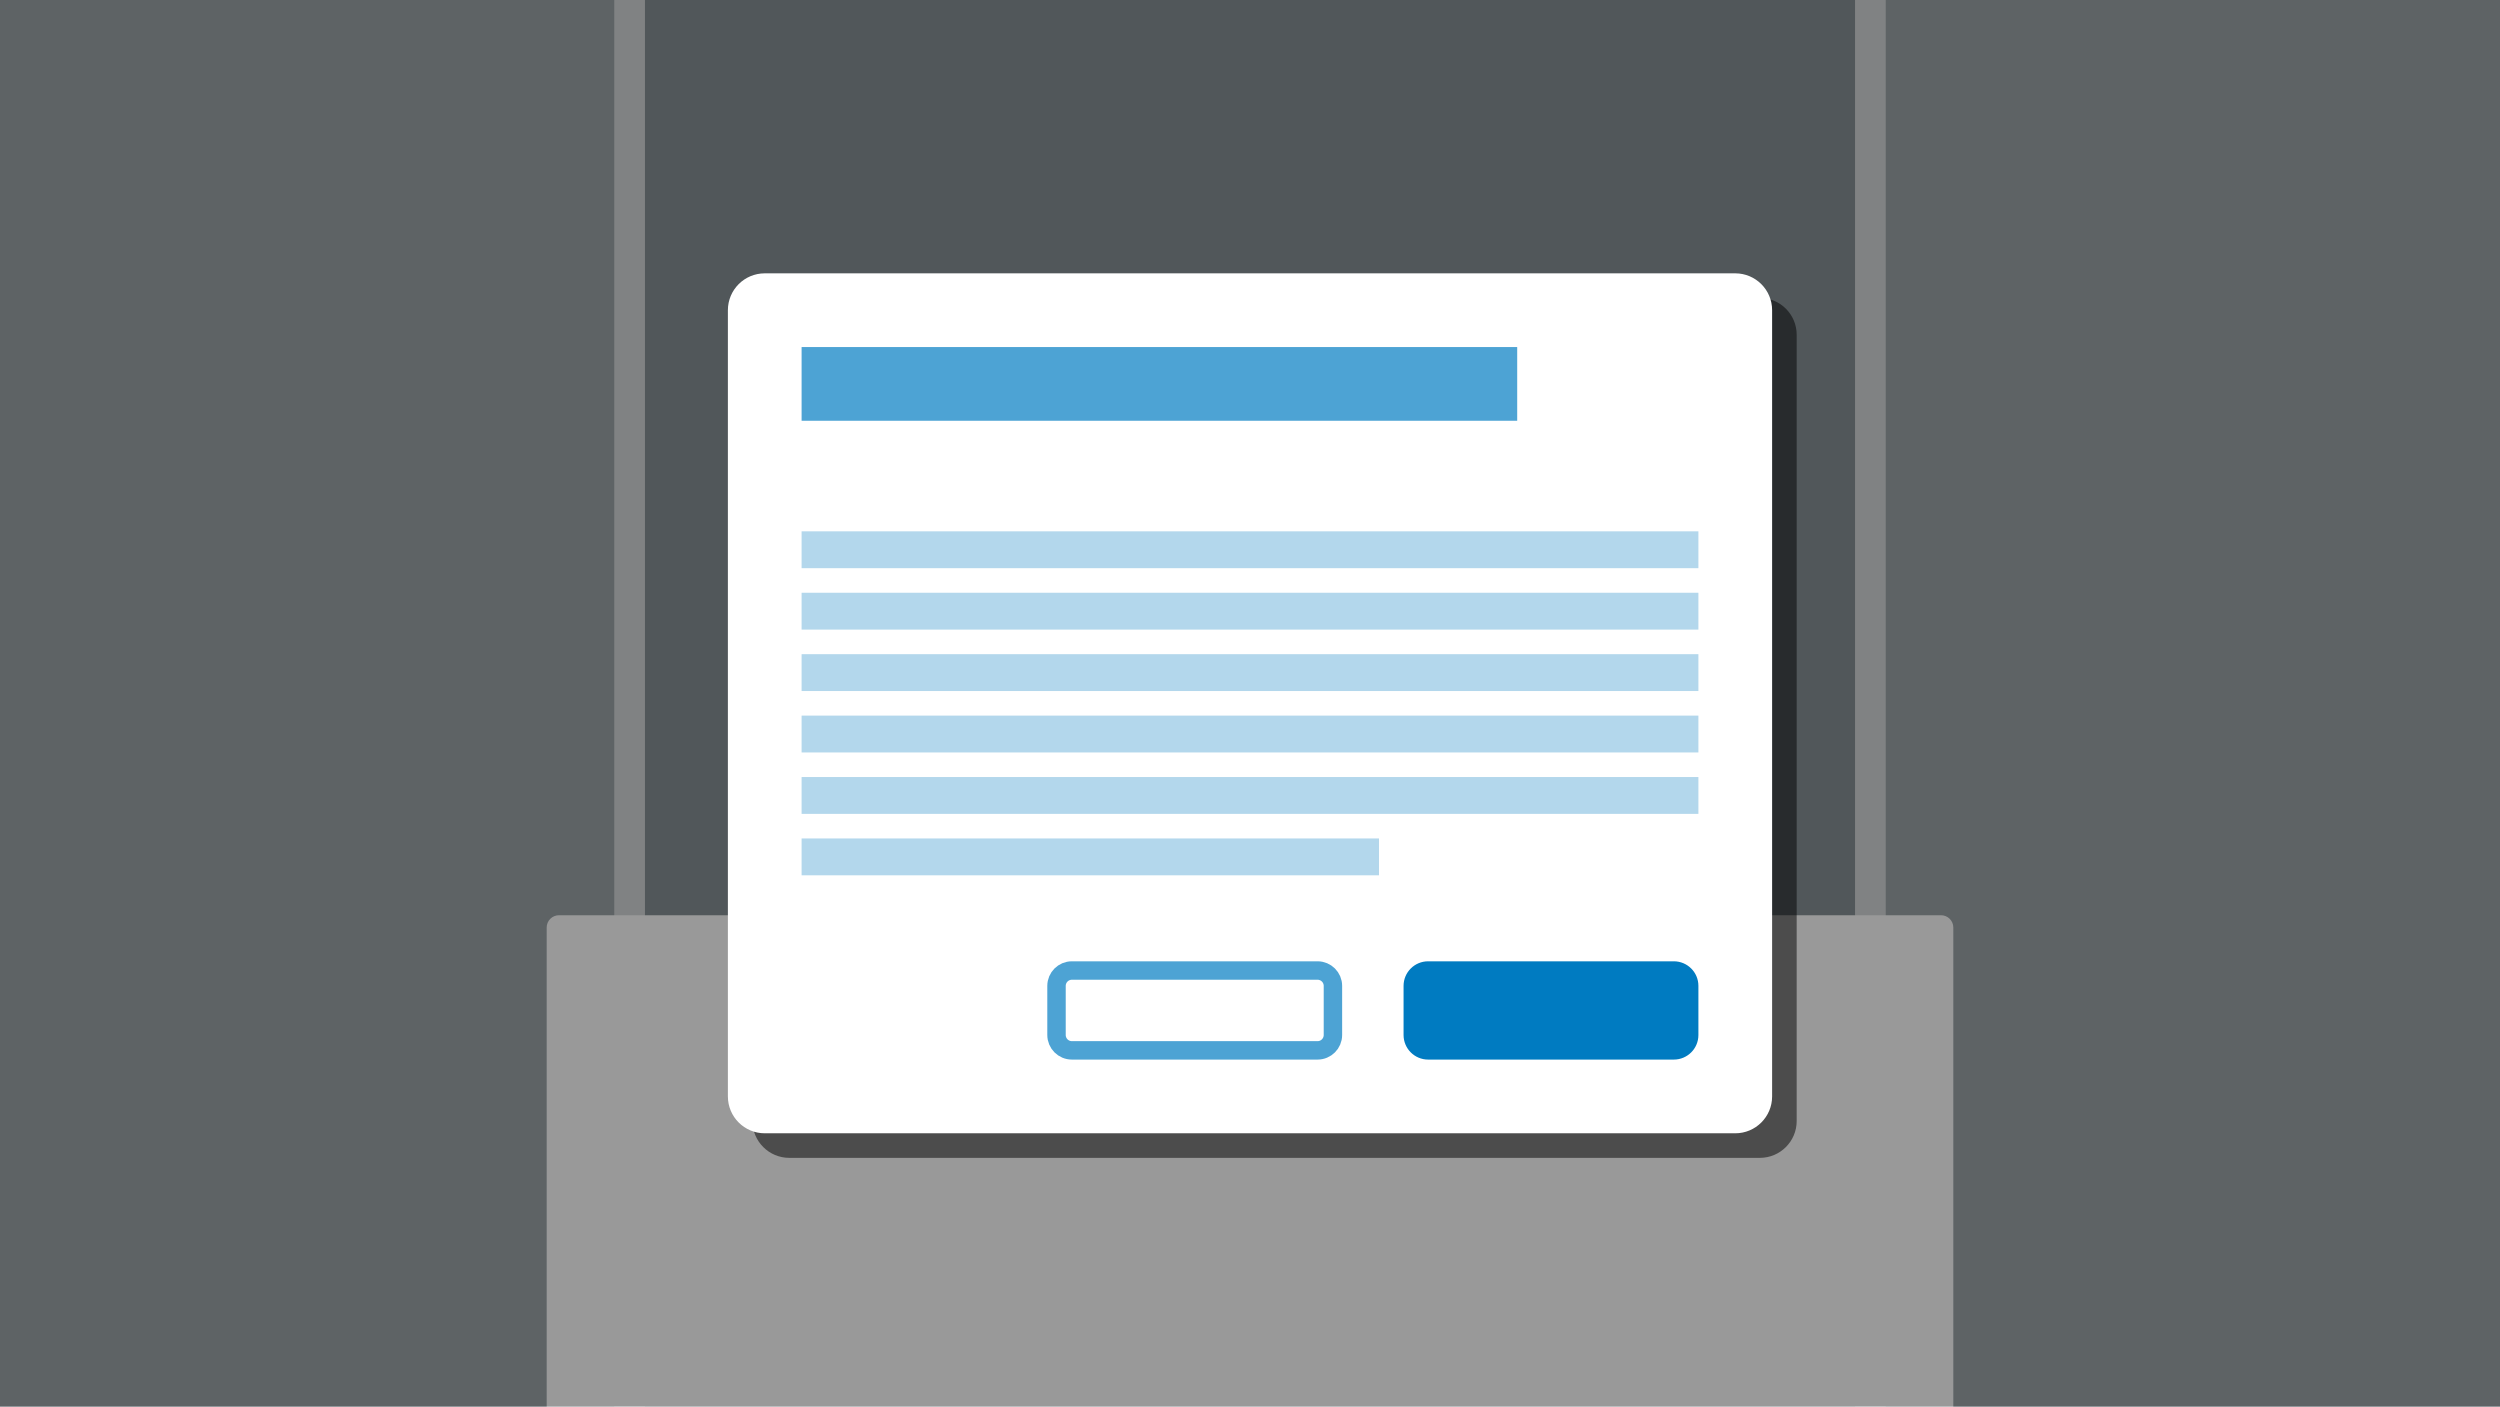
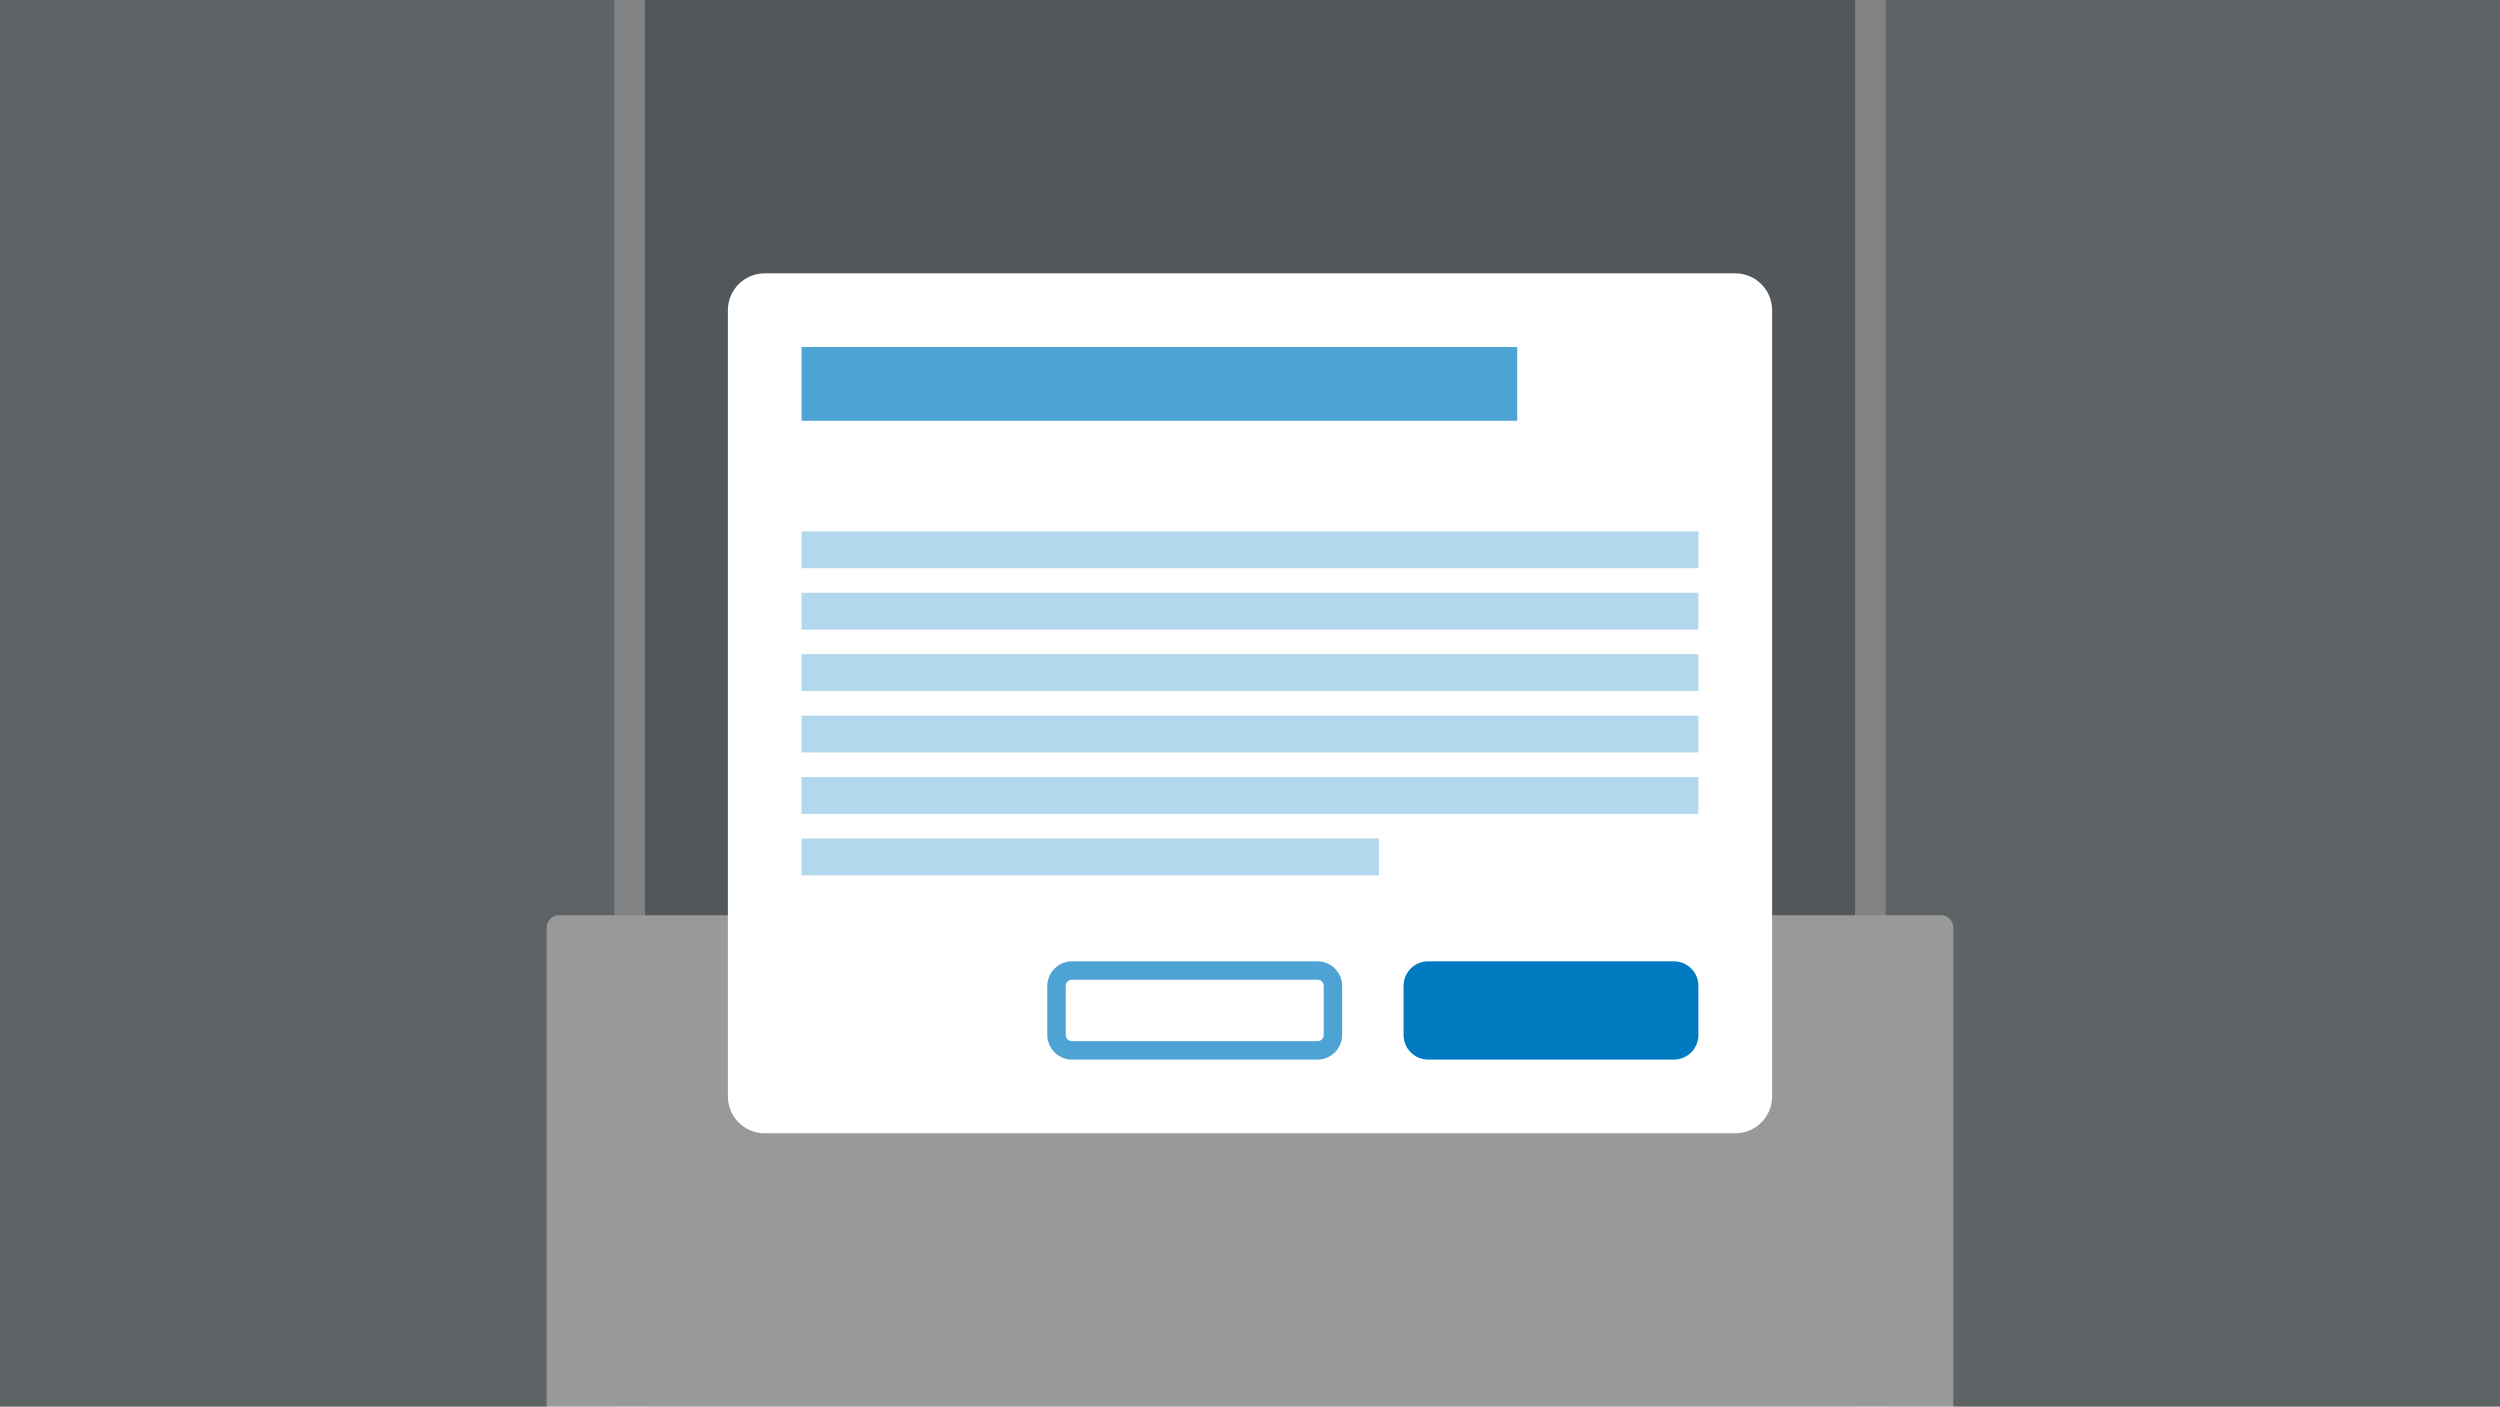
<svg xmlns="http://www.w3.org/2000/svg" width="814" height="458" viewBox="0 0 814 458" fill="none">
-   <g clip-path="url(#clip0_261_2825)">
+   <g clip-path="url(#clip0_4596_249010)">
    <rect width="814" height="458" fill="#879196" />
    <rect width="210" height="458" fill="#D5D8DA" />
    <rect width="200" height="458" fill="#9CA5A9" />
    <rect x="814" y="458" width="210" height="458" transform="rotate(-180 814 458)" fill="#D5D8DA" />
    <rect x="814" y="458" width="200" height="458" transform="rotate(-180 814 458)" fill="#9CA5A9" />
    <rect x="178" y="498" width="200" height="458" rx="4" transform="rotate(-90 178 498)" fill="white" />
    <rect opacity="0.4" width="814" height="458" fill="black" />
-     <rect opacity="0.5" x="245" y="97" width="340" height="280" rx="12" fill="black" />
    <rect x="237" y="89" width="340" height="280" rx="12" fill="white" />
    <rect x="261" y="113" width="233" height="24" fill="#4DA3D4" />
    <rect x="457" y="313" width="96" height="32" rx="8" fill="#007BC1" />
    <rect x="344" y="316" width="90" height="26" rx="5" stroke="#4DA3D4" stroke-width="6" />
    <rect x="261" y="173" width="292" height="12" fill="#B3D7EC" />
    <rect x="261" y="193" width="292" height="12" fill="#B3D7EC" />
    <rect x="261" y="213" width="292" height="12" fill="#B3D7EC" />
    <rect x="261" y="233" width="292" height="12" fill="#B3D7EC" />
    <rect x="261" y="253" width="292" height="12" fill="#B3D7EC" />
    <rect x="261" y="273" width="188" height="12" fill="#B3D7EC" />
  </g>
  <defs>
-     <clipPath id="clip0_261_2825">
+     <clipPath id="clip0_4596_249010">
      <rect width="814" height="458" fill="white" />
    </clipPath>
  </defs>
</svg>
